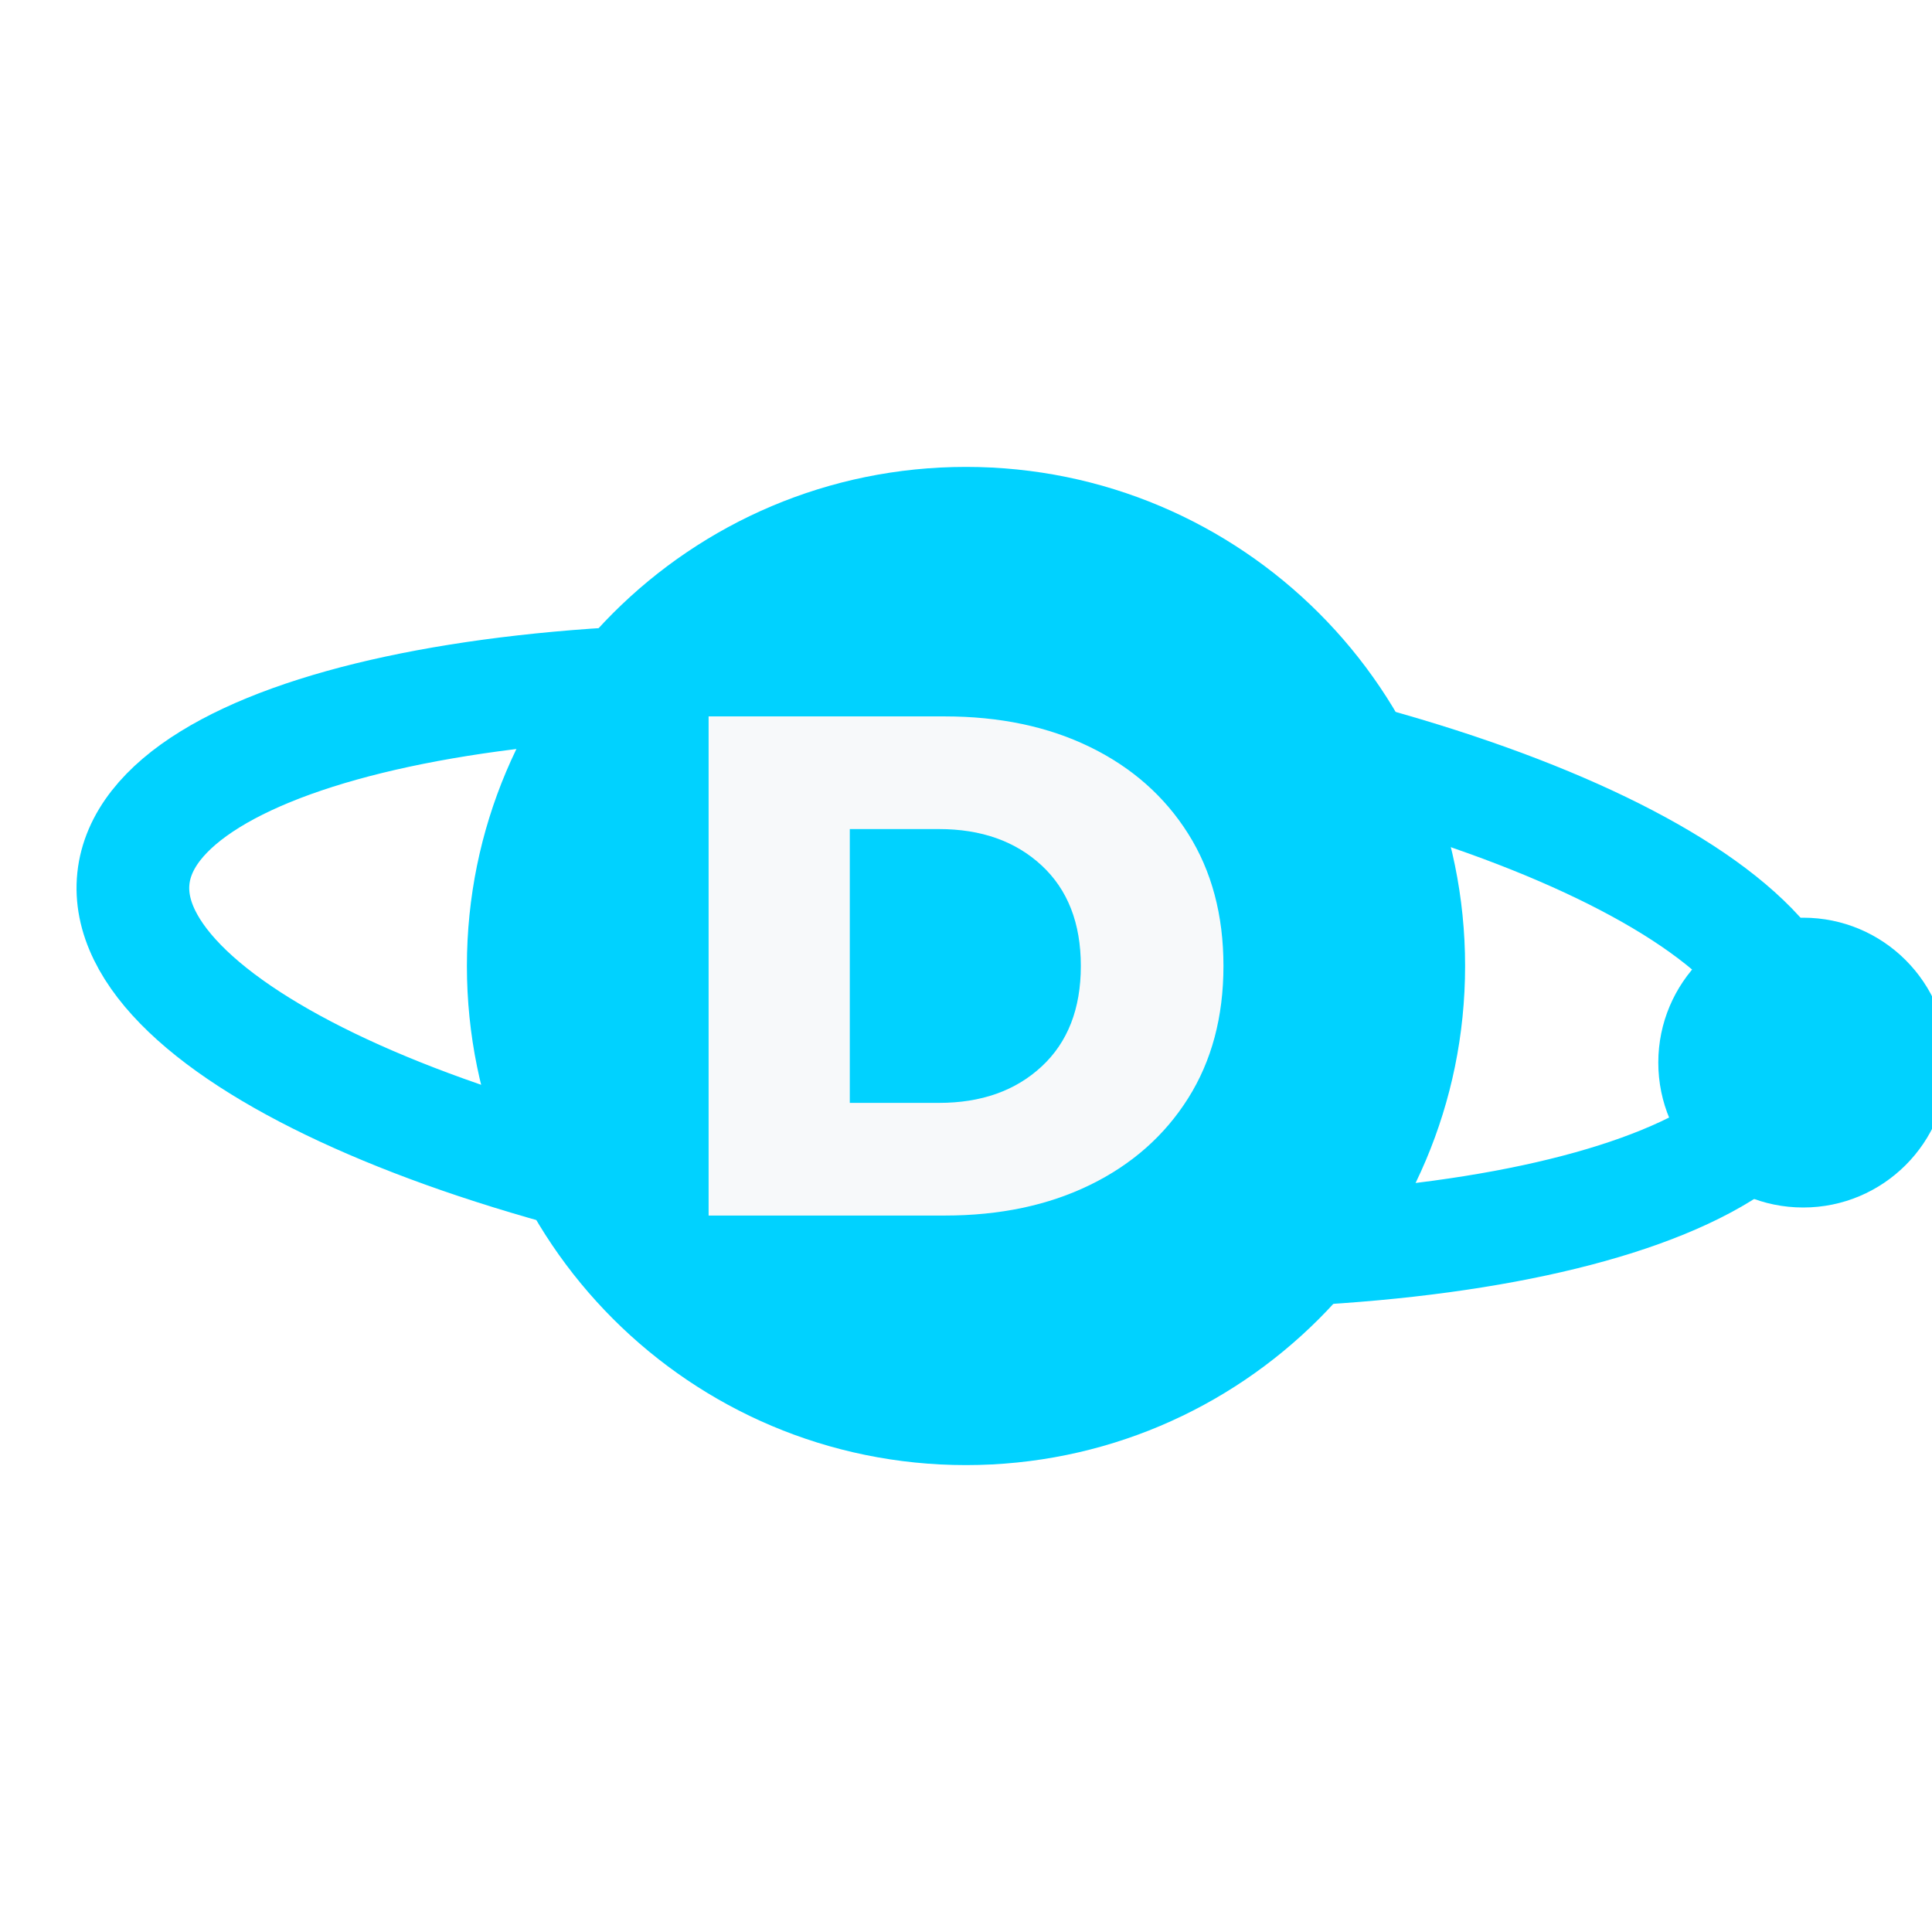
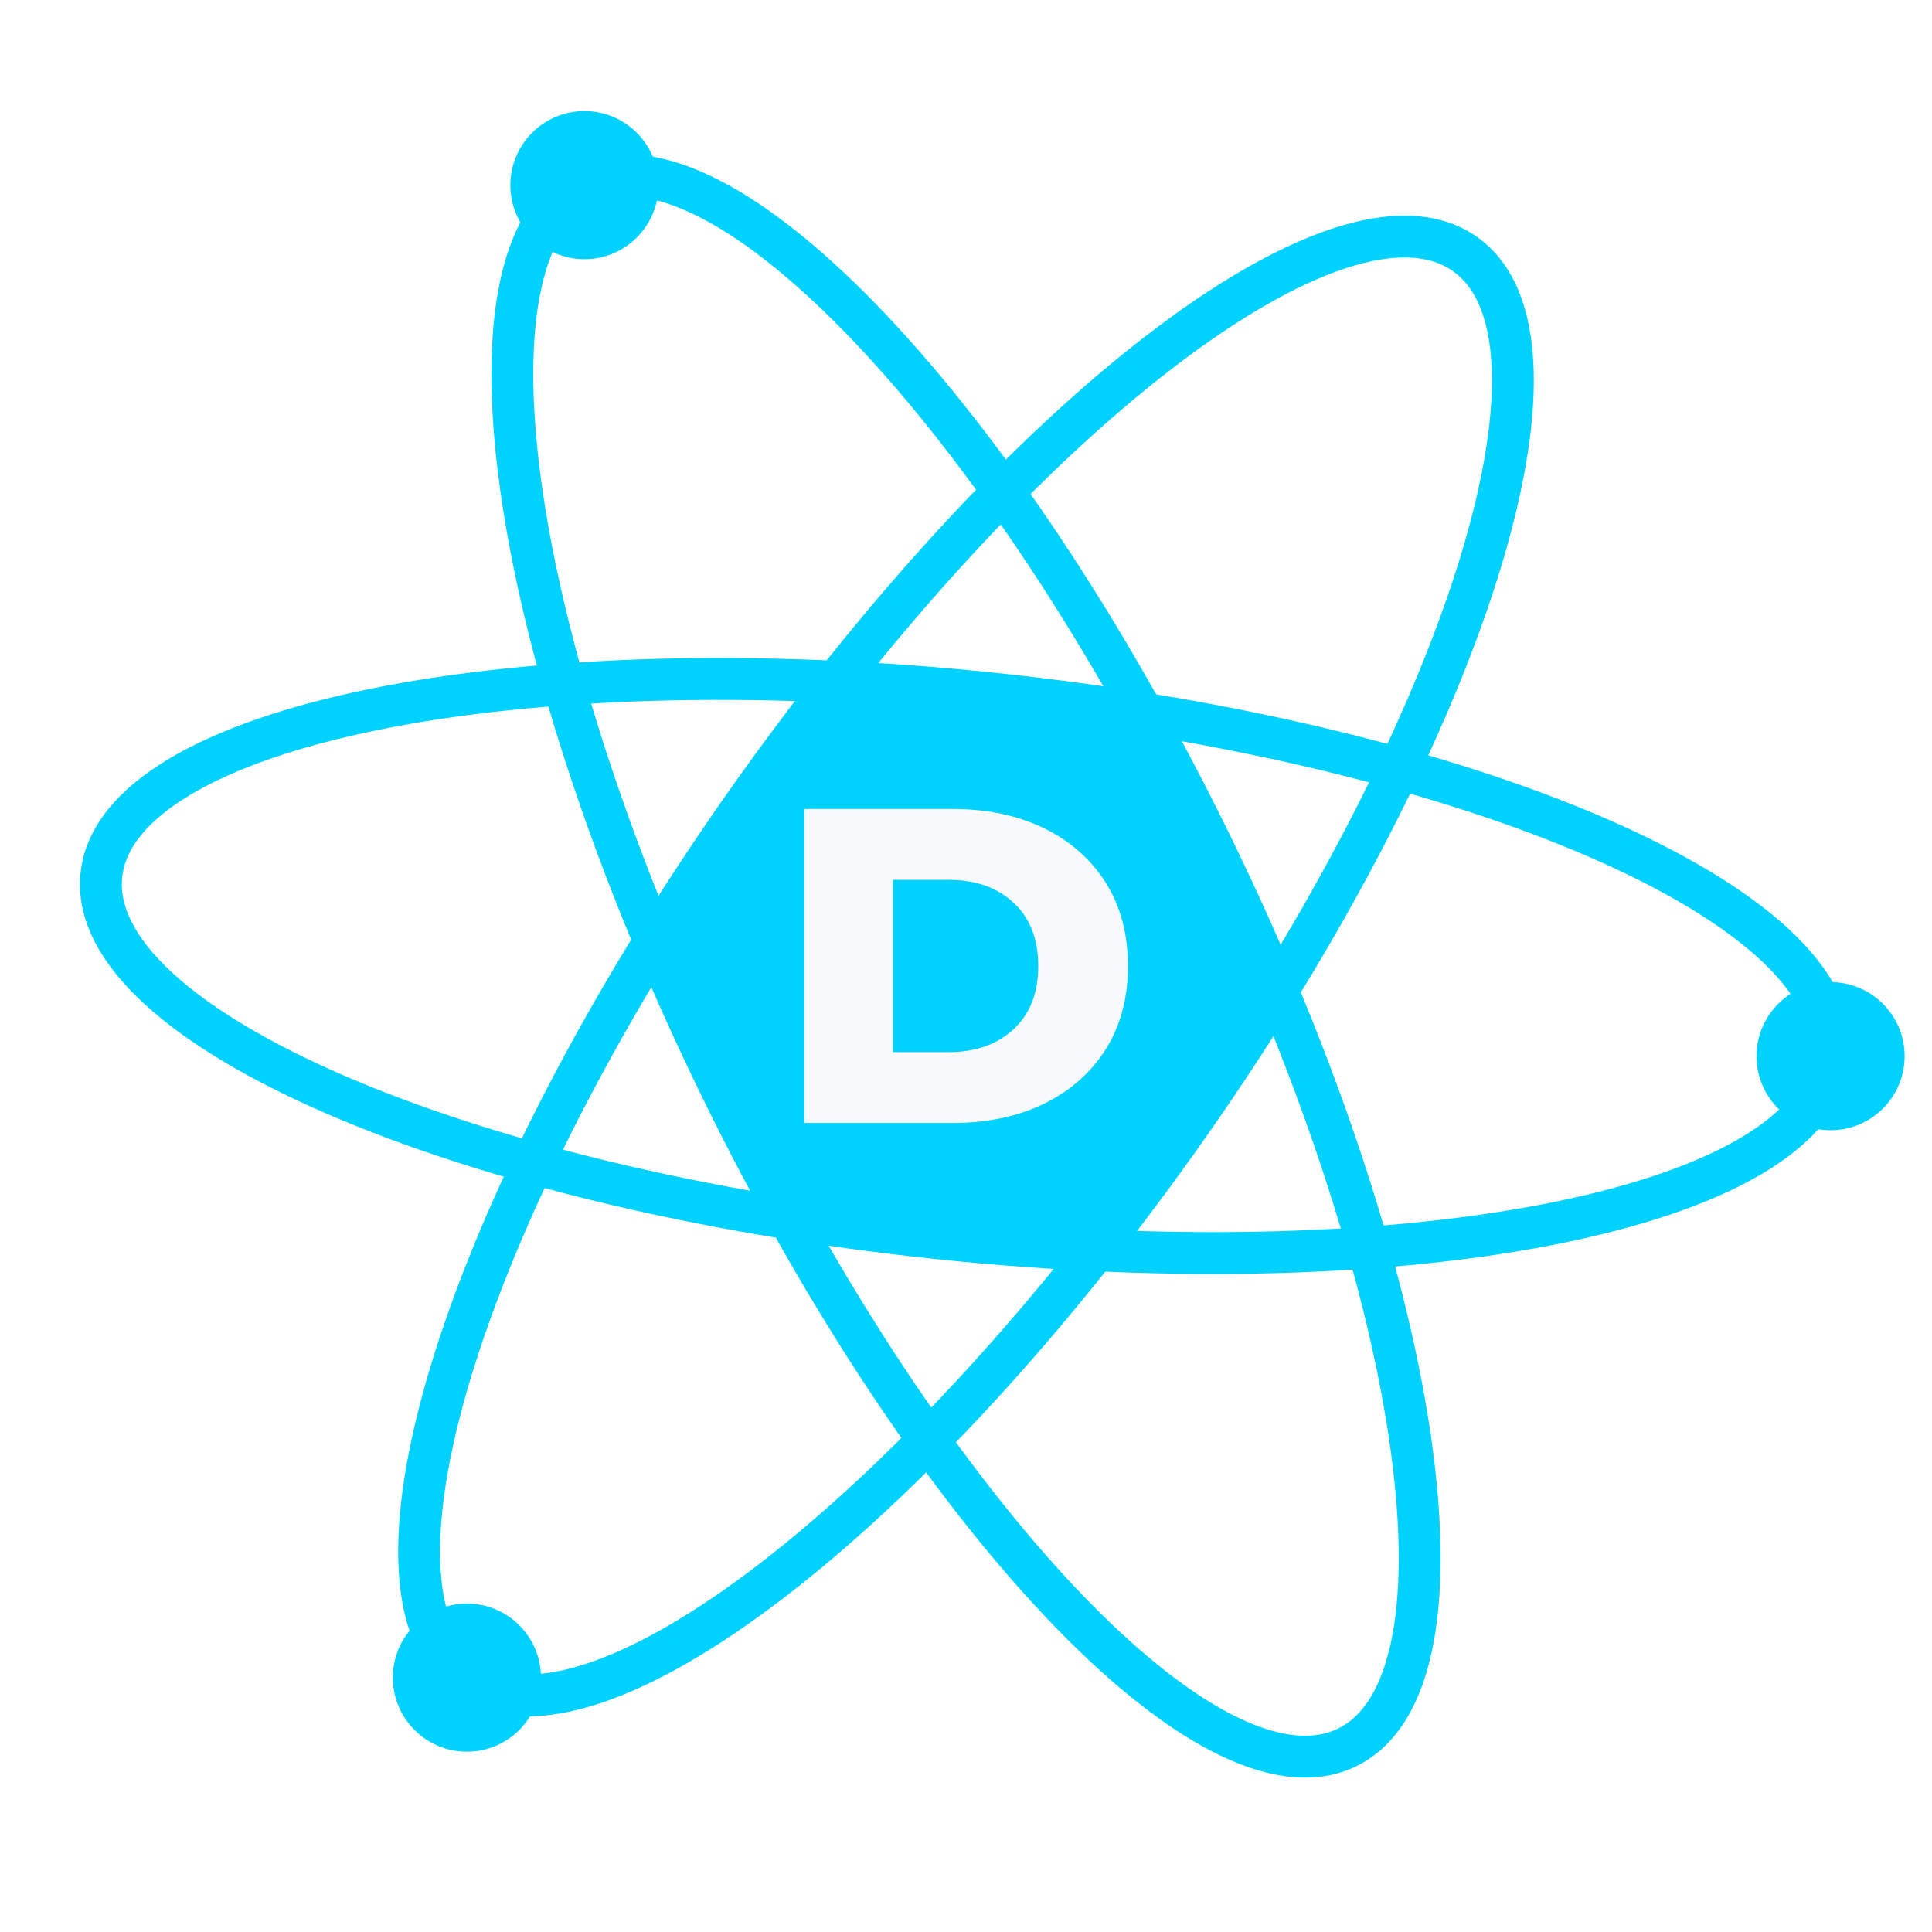
<svg xmlns="http://www.w3.org/2000/svg" viewBox="0 0 120 120">
-   <ellipse cx="60" cy="60" rx="52" ry="17" transform="rotate(6 60 60)" fill="none" stroke="#00D2FF" stroke-width="7" />
-   <circle cx="112" cy="66" r="9" fill="#00D2FF" />
-   <circle cx="60" cy="60" r="31" fill="#00D2FF" />
-   <path transform="translate(40.913 75.500) scale(0.04429 -0.04429)" fill="#F7F9FA" d="M70 0V700H401Q517 700 605.0 657.0Q693 614 742.5 535.5Q792 457 792 350Q792 243 742.5 164.5Q693 86 605.0 43.0Q517 0 401 0ZM268 158H393Q482 158 537.0 209.0Q592 260 592 350Q592 440 537.0 491.0Q482 542 393 542H268Z" />
+   <g fill="none" stroke="#00D2FF" stroke-width="2.6">
+     <ellipse cx="60" cy="60" rx="54" ry="17" transform="rotate(6 60 60)" />
+     <ellipse cx="60" cy="60" rx="54" ry="17" transform="rotate(64 60 60)" />
+     <ellipse cx="60" cy="60" rx="54" ry="17" transform="rotate(125 60 60)" />
+   </g>
+   <g fill="#00D2FF">
+     <circle cx="113.7" cy="65.6" r="4.6" />
+     <circle cx="36.3" cy="11.5" r="4.6" />
+     <circle cx="29" cy="104.2" r="4.6" />
+   </g>
+   <circle cx="60" cy="60" r="18" fill="#00D2FF" />
+   <path transform="translate(47.994 69.750) scale(0.02786 -0.02786)" fill="#F7F9FA" d="M70 0V700H401Q517 700 605.0 657.0Q693 614 742.5 535.5Q792 457 792 350Q792 243 742.5 164.5Q693 86 605.0 43.0Q517 0 401 0ZM268 158H393Q482 158 537.0 209.0Q592 260 592 350Q592 440 537.0 491.0Q482 542 393 542H268Z" />
</svg>
